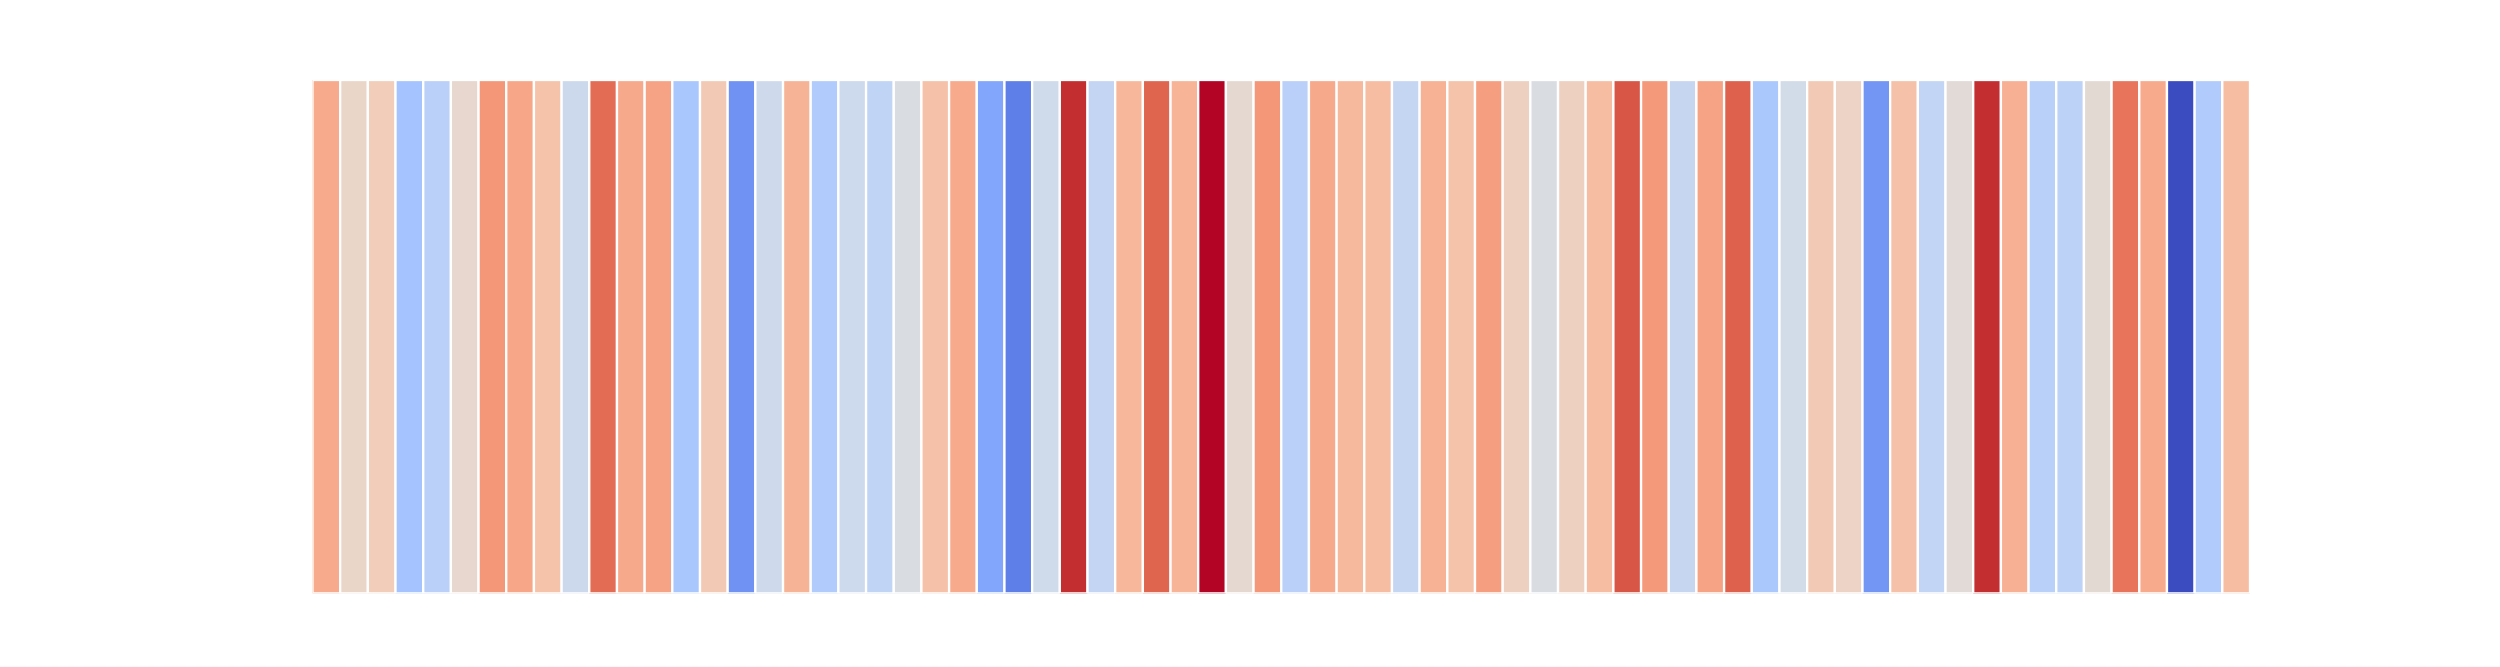
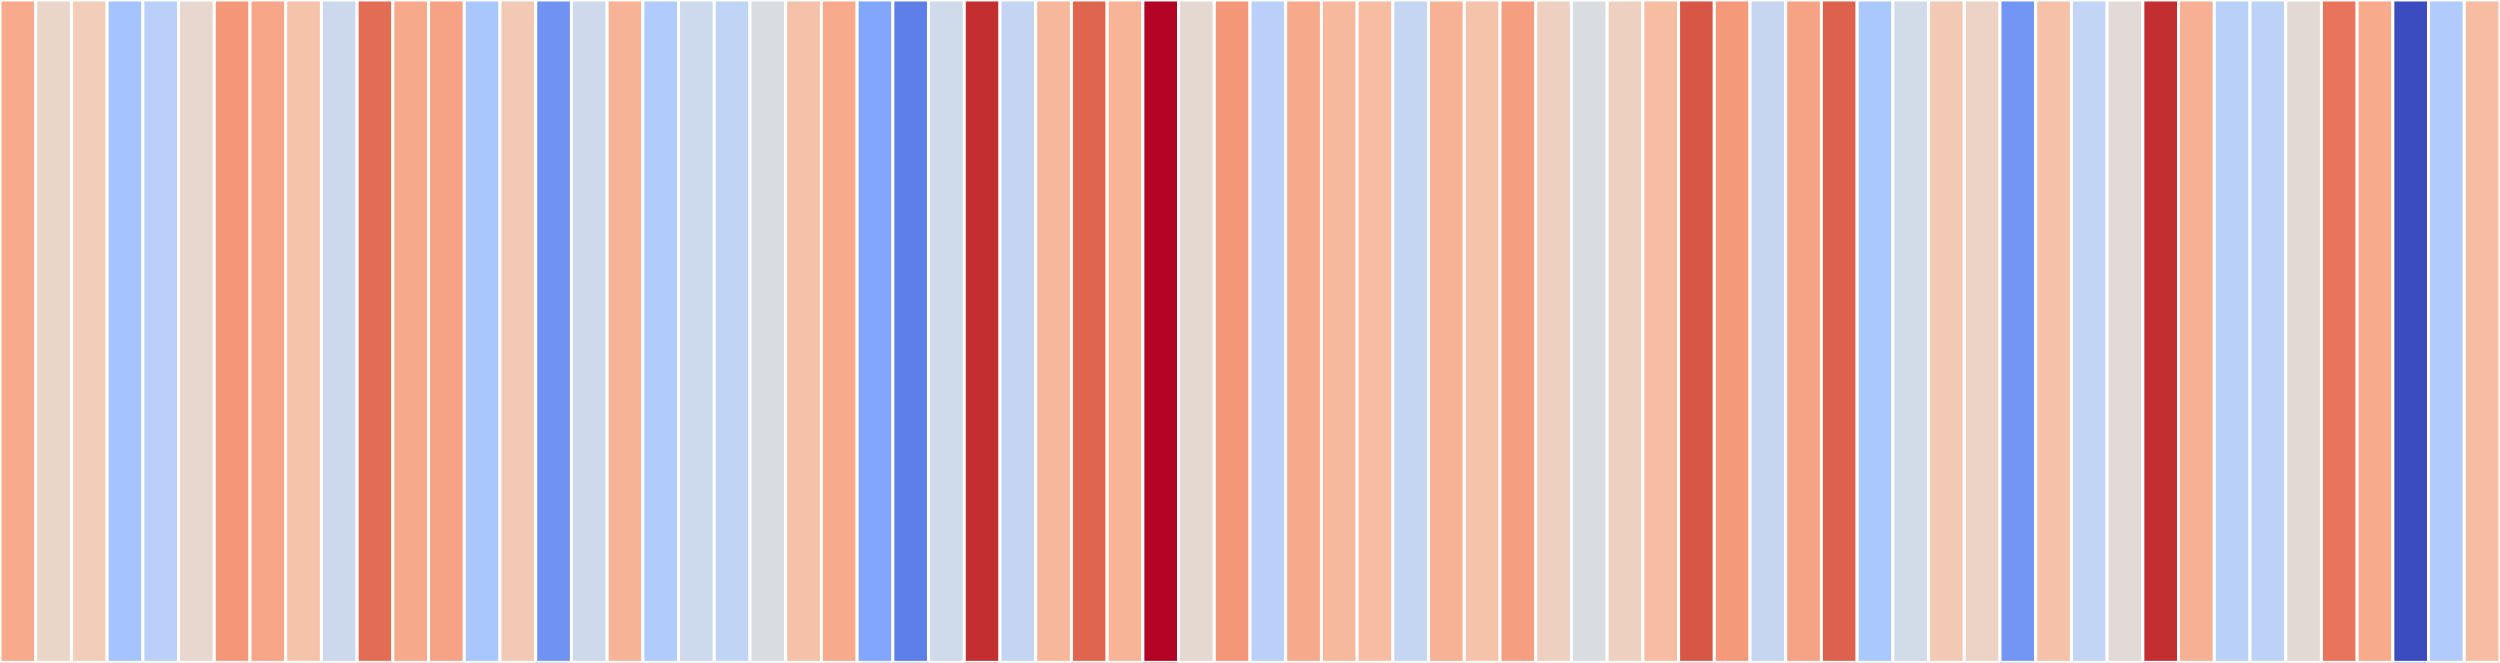
- <svg xmlns="http://www.w3.org/2000/svg" width="1080pt" height="288pt" viewBox="0 0 1080 288" version="1.1">
+ <svg xmlns="http://www.w3.org/2000/svg" width="837pt" height="221.76pt" viewBox="0 0 837 221.76" version="1.1">
  <defs>
    <style type="text/css">*{stroke-linejoin: round; stroke-linecap: butt}</style>
  </defs>
  <g id="figure_1">
    <g id="patch_1">
-       <path d="M 0 288  L 1080 288  L 1080 0  L 0 0  z " style="fill: #ffffff" />
+       <path d="M 0 221.76  L 837 221.76  L 837 0  L 0 0  z " style="fill: #ffffff" />
    </g>
    <g id="axes_1">
-       <g id="patch_2">
-         <path d="M 135 256.32  L 972 256.32  L 972 34.56  L 135 34.56  z " style="fill: #ffffff" />
+       <g id="QuadMesh_1">
+         <path d="M 0 -0  L 11.957 -0  L 11.957 221.76  L 0 221.76  L 0 -0  " clip-path="url(#pf247c49b10)" style="fill: #f7aa8c; stroke: #ffffff" />
+         <path d="M 11.957 -0  L 23.914 -0  L 23.914 221.76  L 11.957 221.76  L 11.957 -0  " clip-path="url(#pf247c49b10)" style="fill: #ead5c9; stroke: #ffffff" />
+         <path d="M 23.914 -0  L 35.871 -0  L 35.871 221.76  L 23.914 221.76  L 23.914 -0  " clip-path="url(#pf247c49b10)" style="fill: #f1cdba; stroke: #ffffff" />
+         <path d="M 35.871 -0  L 47.829 -0  L 47.829 221.76  L 35.871 221.76  L 35.871 -0  " clip-path="url(#pf247c49b10)" style="fill: #a5c3fe; stroke: #ffffff" />
+         <path d="M 47.829 -0  L 59.786 -0  L 59.786 221.76  L 47.829 221.76  L 47.829 -0  " clip-path="url(#pf247c49b10)" style="fill: #bad0f8; stroke: #ffffff" />
+         <path d="M 59.786 -0  L 71.743 -0  L 71.743 221.76  L 59.786 221.76  L 59.786 -0  " clip-path="url(#pf247c49b10)" style="fill: #e7d7ce; stroke: #ffffff" />
+         <path d="M 71.743 -0  L 83.7 -0  L 83.7 221.76  L 71.743 221.76  L 71.743 -0  " clip-path="url(#pf247c49b10)" style="fill: #f39778; stroke: #ffffff" />
+         <path d="M 83.7 -0  L 95.657 -0  L 95.657 221.76  L 83.7 221.76  L 83.7 -0  " clip-path="url(#pf247c49b10)" style="fill: #f7a688; stroke: #ffffff" />
+         <path d="M 95.657 -0  L 107.614 -0  L 107.614 221.76  L 95.657 221.76  L 95.657 -0  " clip-path="url(#pf247c49b10)" style="fill: #f5c2aa; stroke: #ffffff" />
+         <path d="M 107.614 -0  L 119.571 -0  L 119.571 221.76  L 107.614 221.76  L 107.614 -0  " clip-path="url(#pf247c49b10)" style="fill: #ccd9ed; stroke: #ffffff" />
+         <path d="M 119.571 -0  L 131.529 -0  L 131.529 221.76  L 119.571 221.76  L 119.571 -0  " clip-path="url(#pf247c49b10)" style="fill: #e36c55; stroke: #ffffff" />
+         <path d="M 131.529 -0  L 143.486 -0  L 143.486 221.76  L 131.529 221.76  L 131.529 -0  " clip-path="url(#pf247c49b10)" style="fill: #f7a98b; stroke: #ffffff" />
+         <path d="M 143.486 -0  L 155.443 -0  L 155.443 221.76  L 143.486 221.76  L 143.486 -0  " clip-path="url(#pf247c49b10)" style="fill: #f6a385; stroke: #ffffff" />
+         <path d="M 155.443 -0  L 167.4 -0  L 167.4 221.76  L 155.443 221.76  L 155.443 -0  " clip-path="url(#pf247c49b10)" style="fill: #a9c6fd; stroke: #ffffff" />
+         <path d="M 167.4 -0  L 179.357 -0  L 179.357 221.76  L 167.4 221.76  L 167.4 -0  " clip-path="url(#pf247c49b10)" style="fill: #f2c9b4; stroke: #ffffff" />
+         <path d="M 179.357 -0  L 191.314 -0  L 191.314 221.76  L 179.357 221.76  L 179.357 -0  " clip-path="url(#pf247c49b10)" style="fill: #7093f3; stroke: #ffffff" />
+         <path d="M 191.314 -0  L 203.271 -0  L 203.271 221.76  L 191.314 221.76  L 191.314 -0  " clip-path="url(#pf247c49b10)" style="fill: #cedaeb; stroke: #ffffff" />
+         <path d="M 203.271 -0  L 215.229 -0  L 215.229 221.76  L 203.271 221.76  L 203.271 -0  " clip-path="url(#pf247c49b10)" style="fill: #f7b396; stroke: #ffffff" />
+         <path d="M 215.229 -0  L 227.186 -0  L 227.186 221.76  L 215.229 221.76  L 215.229 -0  " clip-path="url(#pf247c49b10)" style="fill: #b1cbfc; stroke: #ffffff" />
+         <path d="M 227.186 -0  L 239.143 -0  L 239.143 221.76  L 227.186 221.76  L 227.186 -0  " clip-path="url(#pf247c49b10)" style="fill: #cdd9ec; stroke: #ffffff" />
+         <path d="M 239.143 -0  L 251.1 -0  L 251.1 221.76  L 239.143 221.76  L 239.143 -0  " clip-path="url(#pf247c49b10)" style="fill: #c0d4f5; stroke: #ffffff" />
+         <path d="M 251.1 -0  L 263.057 -0  L 263.057 221.76  L 251.1 221.76  L 251.1 -0  " clip-path="url(#pf247c49b10)" style="fill: #d9dce1; stroke: #ffffff" />
+         <path d="M 263.057 -0  L 275.014 -0  L 275.014 221.76  L 263.057 221.76  L 263.057 -0  " clip-path="url(#pf247c49b10)" style="fill: #f5c1a9; stroke: #ffffff" />
+         <path d="M 275.014 -0  L 286.971 -0  L 286.971 221.76  L 275.014 221.76  L 275.014 -0  " clip-path="url(#pf247c49b10)" style="fill: #f7aa8c; stroke: #ffffff" />
+         <path d="M 286.971 -0  L 298.929 -0  L 298.929 221.76  L 286.971 221.76  L 286.971 -0  " clip-path="url(#pf247c49b10)" style="fill: #82a6fb; stroke: #ffffff" />
+         <path d="M 298.929 -0  L 310.886 -0  L 310.886 221.76  L 298.929 221.76  L 298.929 -0  " clip-path="url(#pf247c49b10)" style="fill: #5f7fe8; stroke: #ffffff" />
+         <path d="M 310.886 -0  L 322.843 -0  L 322.843 221.76  L 310.886 221.76  L 310.886 -0  " clip-path="url(#pf247c49b10)" style="fill: #cfdaea; stroke: #ffffff" />
+         <path d="M 322.843 -0  L 334.8 -0  L 334.8 221.76  L 322.843 221.76  L 322.843 -0  " clip-path="url(#pf247c49b10)" style="fill: #c32e31; stroke: #ffffff" />
+         <path d="M 334.8 -0  L 346.757 -0  L 346.757 221.76  L 334.8 221.76  L 334.8 -0  " clip-path="url(#pf247c49b10)" style="fill: #c4d5f3; stroke: #ffffff" />
+         <path d="M 346.757 -0  L 358.714 -0  L 358.714 221.76  L 346.757 221.76  L 346.757 -0  " clip-path="url(#pf247c49b10)" style="fill: #f7b79b; stroke: #ffffff" />
+         <path d="M 358.714 -0  L 370.671 -0  L 370.671 221.76  L 358.714 221.76  L 358.714 -0  " clip-path="url(#pf247c49b10)" style="fill: #e0654f; stroke: #ffffff" />
+         <path d="M 370.671 -0  L 382.629 -0  L 382.629 221.76  L 370.671 221.76  L 370.671 -0  " clip-path="url(#pf247c49b10)" style="fill: #f7b497; stroke: #ffffff" />
+         <path d="M 382.629 -0  L 394.586 -0  L 394.586 221.76  L 382.629 221.76  L 382.629 -0  " clip-path="url(#pf247c49b10)" style="fill: #b40426; stroke: #ffffff" />
+         <path d="M 394.586 -0  L 406.543 -0  L 406.543 221.76  L 394.586 221.76  L 394.586 -0  " clip-path="url(#pf247c49b10)" style="fill: #e5d8d1; stroke: #ffffff" />
+         <path d="M 406.543 -0  L 418.5 -0  L 418.5 221.76  L 406.543 221.76  L 406.543 -0  " clip-path="url(#pf247c49b10)" style="fill: #f39778; stroke: #ffffff" />
+         <path d="M 418.5 -0  L 430.457 -0  L 430.457 221.76  L 418.5 221.76  L 418.5 -0  " clip-path="url(#pf247c49b10)" style="fill: #bad0f8; stroke: #ffffff" />
+         <path d="M 430.457 -0  L 442.414 -0  L 442.414 221.76  L 430.457 221.76  L 430.457 -0  " clip-path="url(#pf247c49b10)" style="fill: #f7a98b; stroke: #ffffff" />
+         <path d="M 442.414 -0  L 454.371 -0  L 454.371 221.76  L 442.414 221.76  L 442.414 -0  " clip-path="url(#pf247c49b10)" style="fill: #f7b99e; stroke: #ffffff" />
+         <path d="M 454.371 -0  L 466.329 -0  L 466.329 221.76  L 454.371 221.76  L 454.371 -0  " clip-path="url(#pf247c49b10)" style="fill: #f6bda2; stroke: #ffffff" />
+         <path d="M 466.329 -0  L 478.286 -0  L 478.286 221.76  L 466.329 221.76  L 466.329 -0  " clip-path="url(#pf247c49b10)" style="fill: #c5d6f2; stroke: #ffffff" />
+         <path d="M 478.286 -0  L 490.243 -0  L 490.243 221.76  L 478.286 221.76  L 478.286 -0  " clip-path="url(#pf247c49b10)" style="fill: #f7b194; stroke: #ffffff" />
+         <path d="M 490.243 -0  L 502.2 -0  L 502.2 221.76  L 490.243 221.76  L 490.243 -0  " clip-path="url(#pf247c49b10)" style="fill: #f5c2aa; stroke: #ffffff" />
+         <path d="M 502.2 -0  L 514.157 -0  L 514.157 221.76  L 502.2 221.76  L 502.2 -0  " clip-path="url(#pf247c49b10)" style="fill: #f59f80; stroke: #ffffff" />
+         <path d="M 514.157 -0  L 526.114 -0  L 526.114 221.76  L 514.157 221.76  L 514.157 -0  " clip-path="url(#pf247c49b10)" style="fill: #eed0c0; stroke: #ffffff" />
+         <path d="M 526.114 -0  L 538.071 -0  L 538.071 221.76  L 526.114 221.76  L 526.114 -0  " clip-path="url(#pf247c49b10)" style="fill: #d9dce1; stroke: #ffffff" />
+         <path d="M 538.071 -0  L 550.029 -0  L 550.029 221.76  L 538.071 221.76  L 538.071 -0  " clip-path="url(#pf247c49b10)" style="fill: #eed0c0; stroke: #ffffff" />
+         <path d="M 550.029 -0  L 561.986 -0  L 561.986 221.76  L 550.029 221.76  L 550.029 -0  " clip-path="url(#pf247c49b10)" style="fill: #f6bda2; stroke: #ffffff" />
+         <path d="M 561.986 -0  L 573.943 -0  L 573.943 221.76  L 561.986 221.76  L 561.986 -0  " clip-path="url(#pf247c49b10)" style="fill: #d85646; stroke: #ffffff" />
+         <path d="M 573.943 -0  L 585.9 -0  L 585.9 221.76  L 573.943 221.76  L 573.943 -0  " clip-path="url(#pf247c49b10)" style="fill: #f49a7b; stroke: #ffffff" />
+         <path d="M 585.9 -0  L 597.857 -0  L 597.857 221.76  L 585.9 221.76  L 585.9 -0  " clip-path="url(#pf247c49b10)" style="fill: #c6d6f1; stroke: #ffffff" />
+         <path d="M 597.857 -0  L 609.814 -0  L 609.814 221.76  L 597.857 221.76  L 597.857 -0  " clip-path="url(#pf247c49b10)" style="fill: #f6a385; stroke: #ffffff" />
+         <path d="M 609.814 -0  L 621.771 -0  L 621.771 221.76  L 609.814 221.76  L 609.814 -0  " clip-path="url(#pf247c49b10)" style="fill: #de614d; stroke: #ffffff" />
+         <path d="M 621.771 -0  L 633.729 -0  L 633.729 221.76  L 621.771 221.76  L 621.771 -0  " clip-path="url(#pf247c49b10)" style="fill: #abc8fd; stroke: #ffffff" />
+         <path d="M 633.729 -0  L 645.686 -0  L 645.686 221.76  L 633.729 221.76  L 633.729 -0  " clip-path="url(#pf247c49b10)" style="fill: #d2dbe8; stroke: #ffffff" />
+         <path d="M 645.686 -0  L 657.643 -0  L 657.643 221.76  L 645.686 221.76  L 645.686 -0  " clip-path="url(#pf247c49b10)" style="fill: #f2c9b4; stroke: #ffffff" />
+         <path d="M 657.643 -0  L 669.6 -0  L 669.6 221.76  L 657.643 221.76  L 657.643 -0  " clip-path="url(#pf247c49b10)" style="fill: #ecd3c5; stroke: #ffffff" />
+         <path d="M 669.6 -0  L 681.557 -0  L 681.557 221.76  L 669.6 221.76  L 669.6 -0  " clip-path="url(#pf247c49b10)" style="fill: #7396f5; stroke: #ffffff" />
+         <path d="M 681.557 -0  L 693.514 -0  L 693.514 221.76  L 681.557 221.76  L 681.557 -0  " clip-path="url(#pf247c49b10)" style="fill: #f5c1a9; stroke: #ffffff" />
+         <path d="M 693.514 -0  L 705.471 -0  L 705.471 221.76  L 693.514 221.76  L 693.514 -0  " clip-path="url(#pf247c49b10)" style="fill: #c3d5f4; stroke: #ffffff" />
+         <path d="M 705.471 -0  L 717.429 -0  L 717.429 221.76  L 705.471 221.76  L 705.471 -0  " clip-path="url(#pf247c49b10)" style="fill: #e1dad6; stroke: #ffffff" />
+         <path d="M 717.429 -0  L 729.386 -0  L 729.386 221.76  L 717.429 221.76  L 717.429 -0  " clip-path="url(#pf247c49b10)" style="fill: #c32e31; stroke: #ffffff" />
+         <path d="M 729.386 -0  L 741.343 -0  L 741.343 221.76  L 729.386 221.76  L 729.386 -0  " clip-path="url(#pf247c49b10)" style="fill: #f7b093; stroke: #ffffff" />
+         <path d="M 741.343 -0  L 753.3 -0  L 753.3 221.76  L 741.343 221.76  L 741.343 -0  " clip-path="url(#pf247c49b10)" style="fill: #b9d0f9; stroke: #ffffff" />
+         <path d="M 753.3 -0  L 765.257 -0  L 765.257 221.76  L 753.3 221.76  L 753.3 -0  " clip-path="url(#pf247c49b10)" style="fill: #bcd2f7; stroke: #ffffff" />
+         <path d="M 765.257 -0  L 777.214 -0  L 777.214 221.76  L 765.257 221.76  L 765.257 -0  " clip-path="url(#pf247c49b10)" style="fill: #e3d9d3; stroke: #ffffff" />
+         <path d="M 777.214 -0  L 789.171 -0  L 789.171 221.76  L 777.214 221.76  L 777.214 -0  " clip-path="url(#pf247c49b10)" style="fill: #e7745b; stroke: #ffffff" />
+         <path d="M 789.171 -0  L 801.129 -0  L 801.129 221.76  L 789.171 221.76  L 789.171 -0  " clip-path="url(#pf247c49b10)" style="fill: #f7aa8c; stroke: #ffffff" />
+         <path d="M 801.129 -0  L 813.086 -0  L 813.086 221.76  L 801.129 221.76  L 801.129 -0  " clip-path="url(#pf247c49b10)" style="fill: #3b4cc0; stroke: #ffffff" />
+         <path d="M 813.086 -0  L 825.043 -0  L 825.043 221.76  L 813.086 221.76  L 813.086 -0  " clip-path="url(#pf247c49b10)" style="fill: #b1cbfc; stroke: #ffffff" />
+         <path d="M 825.043 -0  L 837 -0  L 837 221.76  L 825.043 221.76  L 825.043 -0  " clip-path="url(#pf247c49b10)" style="fill: #f6bda2; stroke: #ffffff" />
      </g>
-       <g id="QuadMesh_1">
-         <path d="M 135 34.56  L 146.957 34.56  L 146.957 256.32  L 135 256.32  L 135 34.56  " clip-path="url(#p5f6b7a91d3)" style="fill: #f7aa8c; stroke: #ffffff" />
-         <path d="M 146.957 34.56  L 158.914 34.56  L 158.914 256.32  L 146.957 256.32  L 146.957 34.56  " clip-path="url(#p5f6b7a91d3)" style="fill: #ead5c9; stroke: #ffffff" />
-         <path d="M 158.914 34.56  L 170.871 34.56  L 170.871 256.32  L 158.914 256.32  L 158.914 34.56  " clip-path="url(#p5f6b7a91d3)" style="fill: #f1cdba; stroke: #ffffff" />
-         <path d="M 170.871 34.56  L 182.829 34.56  L 182.829 256.32  L 170.871 256.32  L 170.871 34.56  " clip-path="url(#p5f6b7a91d3)" style="fill: #a5c3fe; stroke: #ffffff" />
-         <path d="M 182.829 34.56  L 194.786 34.56  L 194.786 256.32  L 182.829 256.32  L 182.829 34.56  " clip-path="url(#p5f6b7a91d3)" style="fill: #bad0f8; stroke: #ffffff" />
-         <path d="M 194.786 34.56  L 206.743 34.56  L 206.743 256.32  L 194.786 256.32  L 194.786 34.56  " clip-path="url(#p5f6b7a91d3)" style="fill: #e7d7ce; stroke: #ffffff" />
-         <path d="M 206.743 34.56  L 218.7 34.56  L 218.7 256.32  L 206.743 256.32  L 206.743 34.56  " clip-path="url(#p5f6b7a91d3)" style="fill: #f39778; stroke: #ffffff" />
-         <path d="M 218.7 34.56  L 230.657 34.56  L 230.657 256.32  L 218.7 256.32  L 218.7 34.56  " clip-path="url(#p5f6b7a91d3)" style="fill: #f7a688; stroke: #ffffff" />
-         <path d="M 230.657 34.56  L 242.614 34.56  L 242.614 256.32  L 230.657 256.32  L 230.657 34.56  " clip-path="url(#p5f6b7a91d3)" style="fill: #f5c2aa; stroke: #ffffff" />
-         <path d="M 242.614 34.56  L 254.571 34.56  L 254.571 256.32  L 242.614 256.32  L 242.614 34.56  " clip-path="url(#p5f6b7a91d3)" style="fill: #ccd9ed; stroke: #ffffff" />
-         <path d="M 254.571 34.56  L 266.529 34.56  L 266.529 256.32  L 254.571 256.32  L 254.571 34.56  " clip-path="url(#p5f6b7a91d3)" style="fill: #e36c55; stroke: #ffffff" />
-         <path d="M 266.529 34.56  L 278.486 34.56  L 278.486 256.32  L 266.529 256.32  L 266.529 34.56  " clip-path="url(#p5f6b7a91d3)" style="fill: #f7a98b; stroke: #ffffff" />
-         <path d="M 278.486 34.56  L 290.443 34.56  L 290.443 256.32  L 278.486 256.32  L 278.486 34.56  " clip-path="url(#p5f6b7a91d3)" style="fill: #f6a385; stroke: #ffffff" />
-         <path d="M 290.443 34.56  L 302.4 34.56  L 302.4 256.32  L 290.443 256.32  L 290.443 34.56  " clip-path="url(#p5f6b7a91d3)" style="fill: #a9c6fd; stroke: #ffffff" />
-         <path d="M 302.4 34.56  L 314.357 34.56  L 314.357 256.32  L 302.4 256.32  L 302.4 34.56  " clip-path="url(#p5f6b7a91d3)" style="fill: #f2c9b4; stroke: #ffffff" />
-         <path d="M 314.357 34.56  L 326.314 34.56  L 326.314 256.32  L 314.357 256.32  L 314.357 34.56  " clip-path="url(#p5f6b7a91d3)" style="fill: #7093f3; stroke: #ffffff" />
-         <path d="M 326.314 34.56  L 338.271 34.56  L 338.271 256.32  L 326.314 256.32  L 326.314 34.56  " clip-path="url(#p5f6b7a91d3)" style="fill: #cedaeb; stroke: #ffffff" />
-         <path d="M 338.271 34.56  L 350.229 34.56  L 350.229 256.32  L 338.271 256.32  L 338.271 34.56  " clip-path="url(#p5f6b7a91d3)" style="fill: #f7b396; stroke: #ffffff" />
-         <path d="M 350.229 34.56  L 362.186 34.56  L 362.186 256.32  L 350.229 256.32  L 350.229 34.56  " clip-path="url(#p5f6b7a91d3)" style="fill: #b1cbfc; stroke: #ffffff" />
-         <path d="M 362.186 34.56  L 374.143 34.56  L 374.143 256.32  L 362.186 256.32  L 362.186 34.56  " clip-path="url(#p5f6b7a91d3)" style="fill: #cdd9ec; stroke: #ffffff" />
-         <path d="M 374.143 34.56  L 386.1 34.56  L 386.1 256.32  L 374.143 256.32  L 374.143 34.56  " clip-path="url(#p5f6b7a91d3)" style="fill: #c0d4f5; stroke: #ffffff" />
-         <path d="M 386.1 34.56  L 398.057 34.56  L 398.057 256.32  L 386.1 256.32  L 386.1 34.56  " clip-path="url(#p5f6b7a91d3)" style="fill: #d9dce1; stroke: #ffffff" />
-         <path d="M 398.057 34.56  L 410.014 34.56  L 410.014 256.32  L 398.057 256.32  L 398.057 34.56  " clip-path="url(#p5f6b7a91d3)" style="fill: #f5c1a9; stroke: #ffffff" />
-         <path d="M 410.014 34.56  L 421.971 34.56  L 421.971 256.32  L 410.014 256.32  L 410.014 34.56  " clip-path="url(#p5f6b7a91d3)" style="fill: #f7aa8c; stroke: #ffffff" />
-         <path d="M 421.971 34.56  L 433.929 34.56  L 433.929 256.32  L 421.971 256.32  L 421.971 34.56  " clip-path="url(#p5f6b7a91d3)" style="fill: #82a6fb; stroke: #ffffff" />
-         <path d="M 433.929 34.56  L 445.886 34.56  L 445.886 256.32  L 433.929 256.32  L 433.929 34.56  " clip-path="url(#p5f6b7a91d3)" style="fill: #5f7fe8; stroke: #ffffff" />
-         <path d="M 445.886 34.56  L 457.843 34.56  L 457.843 256.32  L 445.886 256.32  L 445.886 34.56  " clip-path="url(#p5f6b7a91d3)" style="fill: #cfdaea; stroke: #ffffff" />
-         <path d="M 457.843 34.56  L 469.8 34.56  L 469.8 256.32  L 457.843 256.32  L 457.843 34.56  " clip-path="url(#p5f6b7a91d3)" style="fill: #c32e31; stroke: #ffffff" />
-         <path d="M 469.8 34.56  L 481.757 34.56  L 481.757 256.32  L 469.8 256.32  L 469.8 34.56  " clip-path="url(#p5f6b7a91d3)" style="fill: #c4d5f3; stroke: #ffffff" />
-         <path d="M 481.757 34.56  L 493.714 34.56  L 493.714 256.32  L 481.757 256.32  L 481.757 34.56  " clip-path="url(#p5f6b7a91d3)" style="fill: #f7b79b; stroke: #ffffff" />
-         <path d="M 493.714 34.56  L 505.671 34.56  L 505.671 256.32  L 493.714 256.32  L 493.714 34.56  " clip-path="url(#p5f6b7a91d3)" style="fill: #e0654f; stroke: #ffffff" />
-         <path d="M 505.671 34.56  L 517.629 34.56  L 517.629 256.32  L 505.671 256.32  L 505.671 34.56  " clip-path="url(#p5f6b7a91d3)" style="fill: #f7b497; stroke: #ffffff" />
-         <path d="M 517.629 34.56  L 529.586 34.56  L 529.586 256.32  L 517.629 256.32  L 517.629 34.56  " clip-path="url(#p5f6b7a91d3)" style="fill: #b40426; stroke: #ffffff" />
-         <path d="M 529.586 34.56  L 541.543 34.56  L 541.543 256.32  L 529.586 256.32  L 529.586 34.56  " clip-path="url(#p5f6b7a91d3)" style="fill: #e5d8d1; stroke: #ffffff" />
-         <path d="M 541.543 34.56  L 553.5 34.56  L 553.5 256.32  L 541.543 256.32  L 541.543 34.56  " clip-path="url(#p5f6b7a91d3)" style="fill: #f39778; stroke: #ffffff" />
-         <path d="M 553.5 34.56  L 565.457 34.56  L 565.457 256.32  L 553.5 256.32  L 553.5 34.56  " clip-path="url(#p5f6b7a91d3)" style="fill: #bad0f8; stroke: #ffffff" />
-         <path d="M 565.457 34.56  L 577.414 34.56  L 577.414 256.32  L 565.457 256.32  L 565.457 34.56  " clip-path="url(#p5f6b7a91d3)" style="fill: #f7a98b; stroke: #ffffff" />
-         <path d="M 577.414 34.56  L 589.371 34.56  L 589.371 256.32  L 577.414 256.32  L 577.414 34.56  " clip-path="url(#p5f6b7a91d3)" style="fill: #f7b99e; stroke: #ffffff" />
-         <path d="M 589.371 34.56  L 601.329 34.56  L 601.329 256.32  L 589.371 256.32  L 589.371 34.56  " clip-path="url(#p5f6b7a91d3)" style="fill: #f6bda2; stroke: #ffffff" />
-         <path d="M 601.329 34.56  L 613.286 34.56  L 613.286 256.32  L 601.329 256.32  L 601.329 34.56  " clip-path="url(#p5f6b7a91d3)" style="fill: #c5d6f2; stroke: #ffffff" />
-         <path d="M 613.286 34.56  L 625.243 34.56  L 625.243 256.32  L 613.286 256.32  L 613.286 34.56  " clip-path="url(#p5f6b7a91d3)" style="fill: #f7b194; stroke: #ffffff" />
-         <path d="M 625.243 34.56  L 637.2 34.56  L 637.2 256.32  L 625.243 256.32  L 625.243 34.56  " clip-path="url(#p5f6b7a91d3)" style="fill: #f5c2aa; stroke: #ffffff" />
-         <path d="M 637.2 34.56  L 649.157 34.56  L 649.157 256.32  L 637.2 256.32  L 637.2 34.56  " clip-path="url(#p5f6b7a91d3)" style="fill: #f59f80; stroke: #ffffff" />
-         <path d="M 649.157 34.56  L 661.114 34.56  L 661.114 256.32  L 649.157 256.32  L 649.157 34.56  " clip-path="url(#p5f6b7a91d3)" style="fill: #eed0c0; stroke: #ffffff" />
-         <path d="M 661.114 34.56  L 673.071 34.56  L 673.071 256.32  L 661.114 256.32  L 661.114 34.56  " clip-path="url(#p5f6b7a91d3)" style="fill: #d9dce1; stroke: #ffffff" />
-         <path d="M 673.071 34.56  L 685.029 34.56  L 685.029 256.32  L 673.071 256.32  L 673.071 34.56  " clip-path="url(#p5f6b7a91d3)" style="fill: #eed0c0; stroke: #ffffff" />
-         <path d="M 685.029 34.56  L 696.986 34.56  L 696.986 256.32  L 685.029 256.32  L 685.029 34.56  " clip-path="url(#p5f6b7a91d3)" style="fill: #f6bda2; stroke: #ffffff" />
-         <path d="M 696.986 34.56  L 708.943 34.56  L 708.943 256.32  L 696.986 256.32  L 696.986 34.56  " clip-path="url(#p5f6b7a91d3)" style="fill: #d85646; stroke: #ffffff" />
-         <path d="M 708.943 34.56  L 720.9 34.56  L 720.9 256.32  L 708.943 256.32  L 708.943 34.56  " clip-path="url(#p5f6b7a91d3)" style="fill: #f49a7b; stroke: #ffffff" />
-         <path d="M 720.9 34.56  L 732.857 34.56  L 732.857 256.32  L 720.9 256.32  L 720.9 34.56  " clip-path="url(#p5f6b7a91d3)" style="fill: #c6d6f1; stroke: #ffffff" />
-         <path d="M 732.857 34.56  L 744.814 34.56  L 744.814 256.32  L 732.857 256.32  L 732.857 34.56  " clip-path="url(#p5f6b7a91d3)" style="fill: #f6a385; stroke: #ffffff" />
-         <path d="M 744.814 34.56  L 756.771 34.56  L 756.771 256.32  L 744.814 256.32  L 744.814 34.56  " clip-path="url(#p5f6b7a91d3)" style="fill: #de614d; stroke: #ffffff" />
-         <path d="M 756.771 34.56  L 768.729 34.56  L 768.729 256.32  L 756.771 256.32  L 756.771 34.56  " clip-path="url(#p5f6b7a91d3)" style="fill: #abc8fd; stroke: #ffffff" />
-         <path d="M 768.729 34.56  L 780.686 34.56  L 780.686 256.32  L 768.729 256.32  L 768.729 34.56  " clip-path="url(#p5f6b7a91d3)" style="fill: #d2dbe8; stroke: #ffffff" />
-         <path d="M 780.686 34.56  L 792.643 34.56  L 792.643 256.32  L 780.686 256.32  L 780.686 34.56  " clip-path="url(#p5f6b7a91d3)" style="fill: #f2c9b4; stroke: #ffffff" />
-         <path d="M 792.643 34.56  L 804.6 34.56  L 804.6 256.32  L 792.643 256.32  L 792.643 34.56  " clip-path="url(#p5f6b7a91d3)" style="fill: #ecd3c5; stroke: #ffffff" />
-         <path d="M 804.6 34.56  L 816.557 34.56  L 816.557 256.32  L 804.6 256.32  L 804.6 34.56  " clip-path="url(#p5f6b7a91d3)" style="fill: #7396f5; stroke: #ffffff" />
-         <path d="M 816.557 34.56  L 828.514 34.56  L 828.514 256.32  L 816.557 256.32  L 816.557 34.56  " clip-path="url(#p5f6b7a91d3)" style="fill: #f5c1a9; stroke: #ffffff" />
-         <path d="M 828.514 34.56  L 840.471 34.56  L 840.471 256.32  L 828.514 256.32  L 828.514 34.56  " clip-path="url(#p5f6b7a91d3)" style="fill: #c3d5f4; stroke: #ffffff" />
-         <path d="M 840.471 34.56  L 852.429 34.56  L 852.429 256.32  L 840.471 256.32  L 840.471 34.56  " clip-path="url(#p5f6b7a91d3)" style="fill: #e1dad6; stroke: #ffffff" />
-         <path d="M 852.429 34.56  L 864.386 34.56  L 864.386 256.32  L 852.429 256.32  L 852.429 34.56  " clip-path="url(#p5f6b7a91d3)" style="fill: #c32e31; stroke: #ffffff" />
-         <path d="M 864.386 34.56  L 876.343 34.56  L 876.343 256.32  L 864.386 256.32  L 864.386 34.56  " clip-path="url(#p5f6b7a91d3)" style="fill: #f7b093; stroke: #ffffff" />
-         <path d="M 876.343 34.56  L 888.3 34.56  L 888.3 256.32  L 876.343 256.32  L 876.343 34.56  " clip-path="url(#p5f6b7a91d3)" style="fill: #b9d0f9; stroke: #ffffff" />
-         <path d="M 888.3 34.56  L 900.257 34.56  L 900.257 256.32  L 888.3 256.32  L 888.3 34.56  " clip-path="url(#p5f6b7a91d3)" style="fill: #bcd2f7; stroke: #ffffff" />
-         <path d="M 900.257 34.56  L 912.214 34.56  L 912.214 256.32  L 900.257 256.32  L 900.257 34.56  " clip-path="url(#p5f6b7a91d3)" style="fill: #e3d9d3; stroke: #ffffff" />
-         <path d="M 912.214 34.56  L 924.171 34.56  L 924.171 256.32  L 912.214 256.32  L 912.214 34.56  " clip-path="url(#p5f6b7a91d3)" style="fill: #e7745b; stroke: #ffffff" />
-         <path d="M 924.171 34.56  L 936.129 34.56  L 936.129 256.32  L 924.171 256.32  L 924.171 34.56  " clip-path="url(#p5f6b7a91d3)" style="fill: #f7aa8c; stroke: #ffffff" />
-         <path d="M 936.129 34.56  L 948.086 34.56  L 948.086 256.32  L 936.129 256.32  L 936.129 34.56  " clip-path="url(#p5f6b7a91d3)" style="fill: #3b4cc0; stroke: #ffffff" />
-         <path d="M 948.086 34.56  L 960.043 34.56  L 960.043 256.32  L 948.086 256.32  L 948.086 34.56  " clip-path="url(#p5f6b7a91d3)" style="fill: #b1cbfc; stroke: #ffffff" />
-         <path d="M 960.043 34.56  L 972 34.56  L 972 256.32  L 960.043 256.32  L 960.043 34.56  " clip-path="url(#p5f6b7a91d3)" style="fill: #f6bda2; stroke: #ffffff" />
-       </g>
-       <g id="matplotlib.axis_1" />
-       <g id="matplotlib.axis_2" />
    </g>
  </g>
  <defs>
-     <clipPath id="p5f6b7a91d3">
-       <rect x="135" y="34.56" width="837" height="221.76" />
+     <clipPath id="pf247c49b10">
+       <rect x="0" y="-0" width="837" height="221.76" />
    </clipPath>
  </defs>
</svg>
